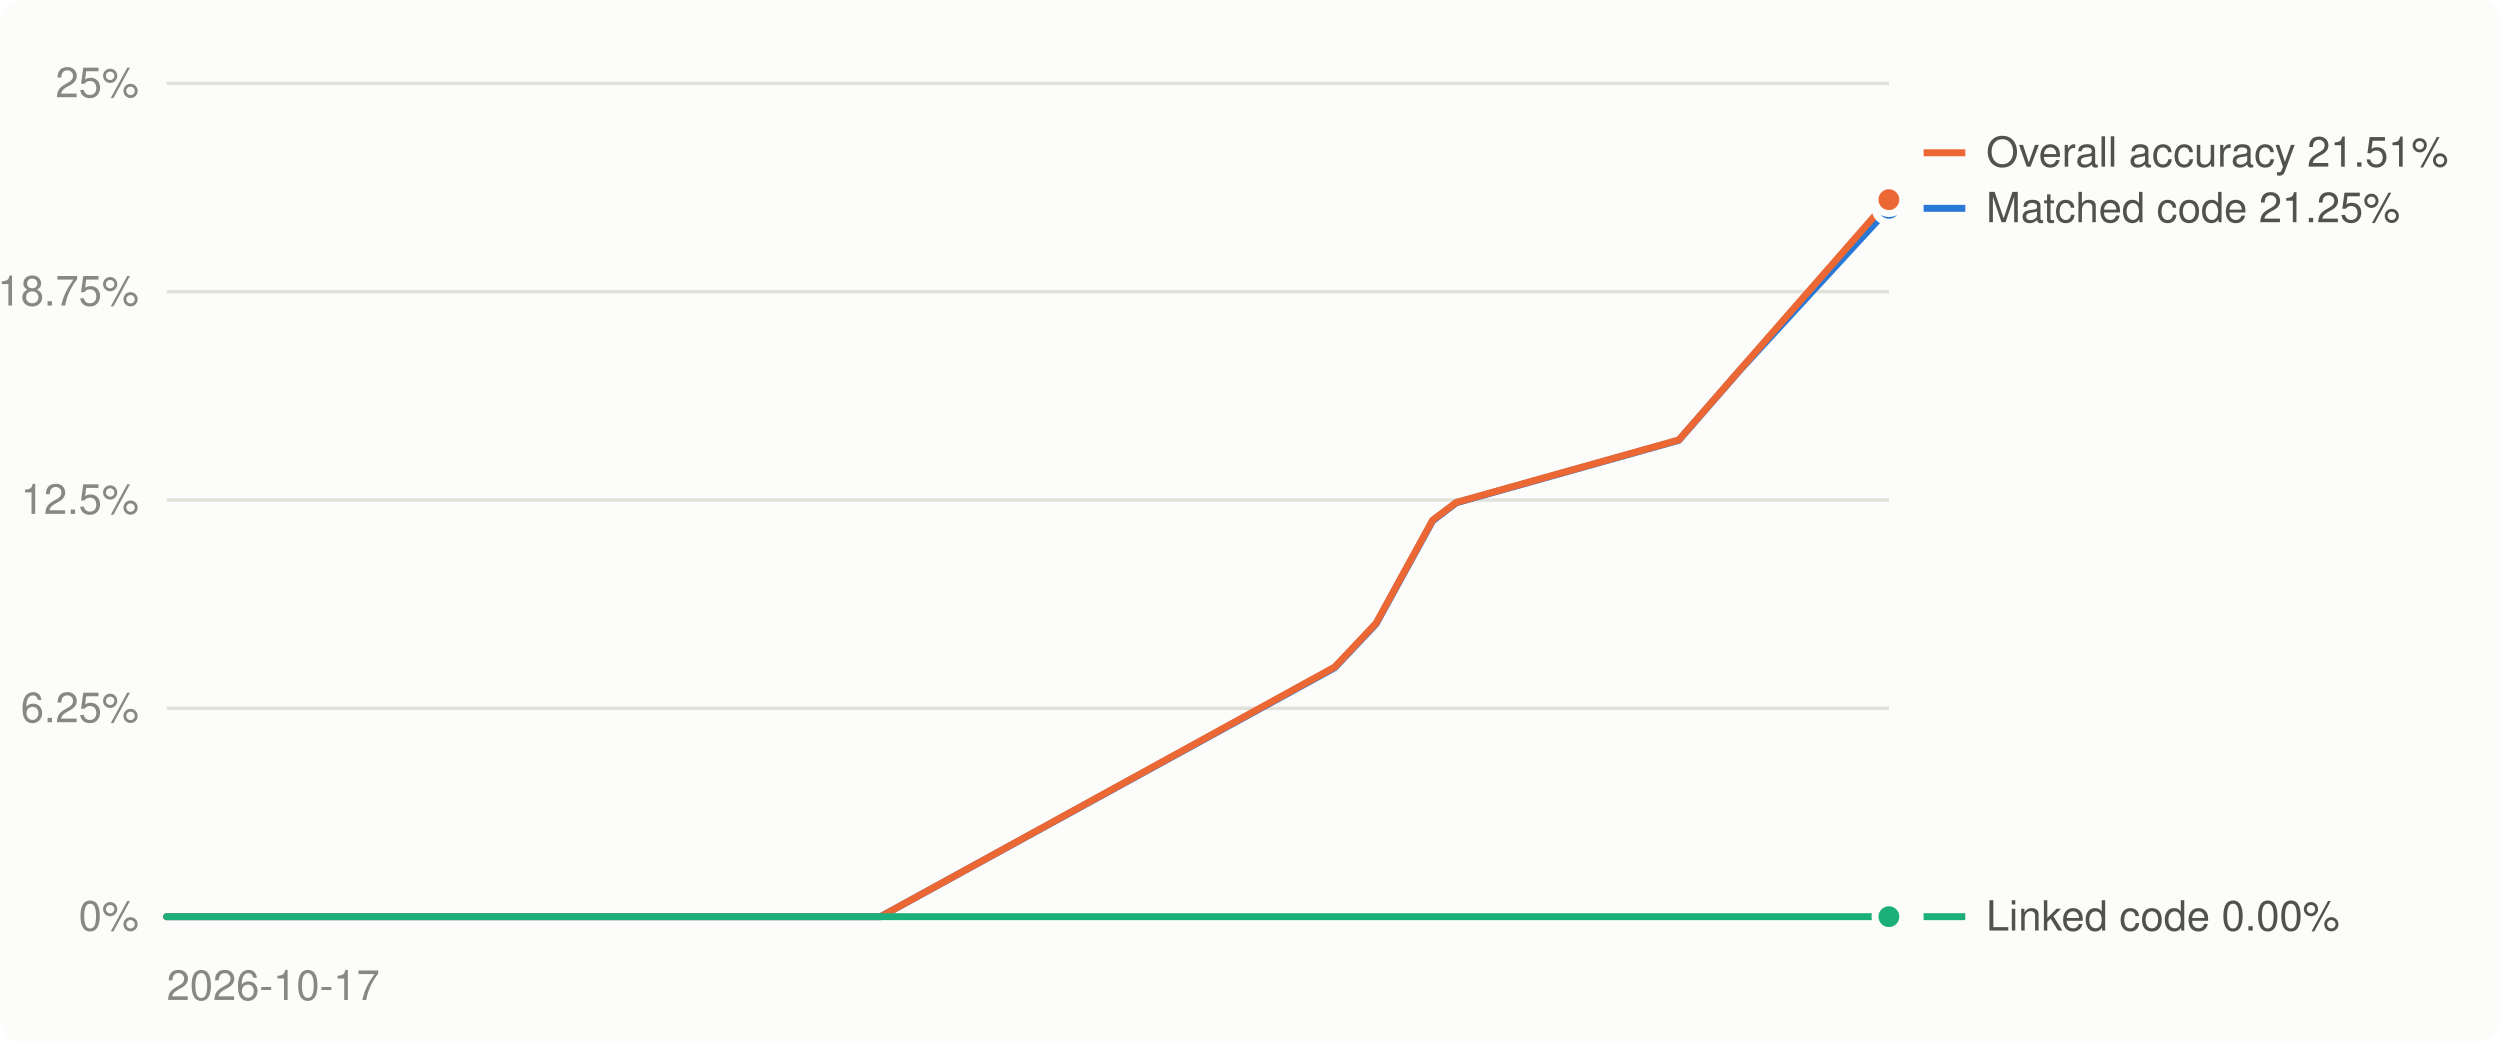
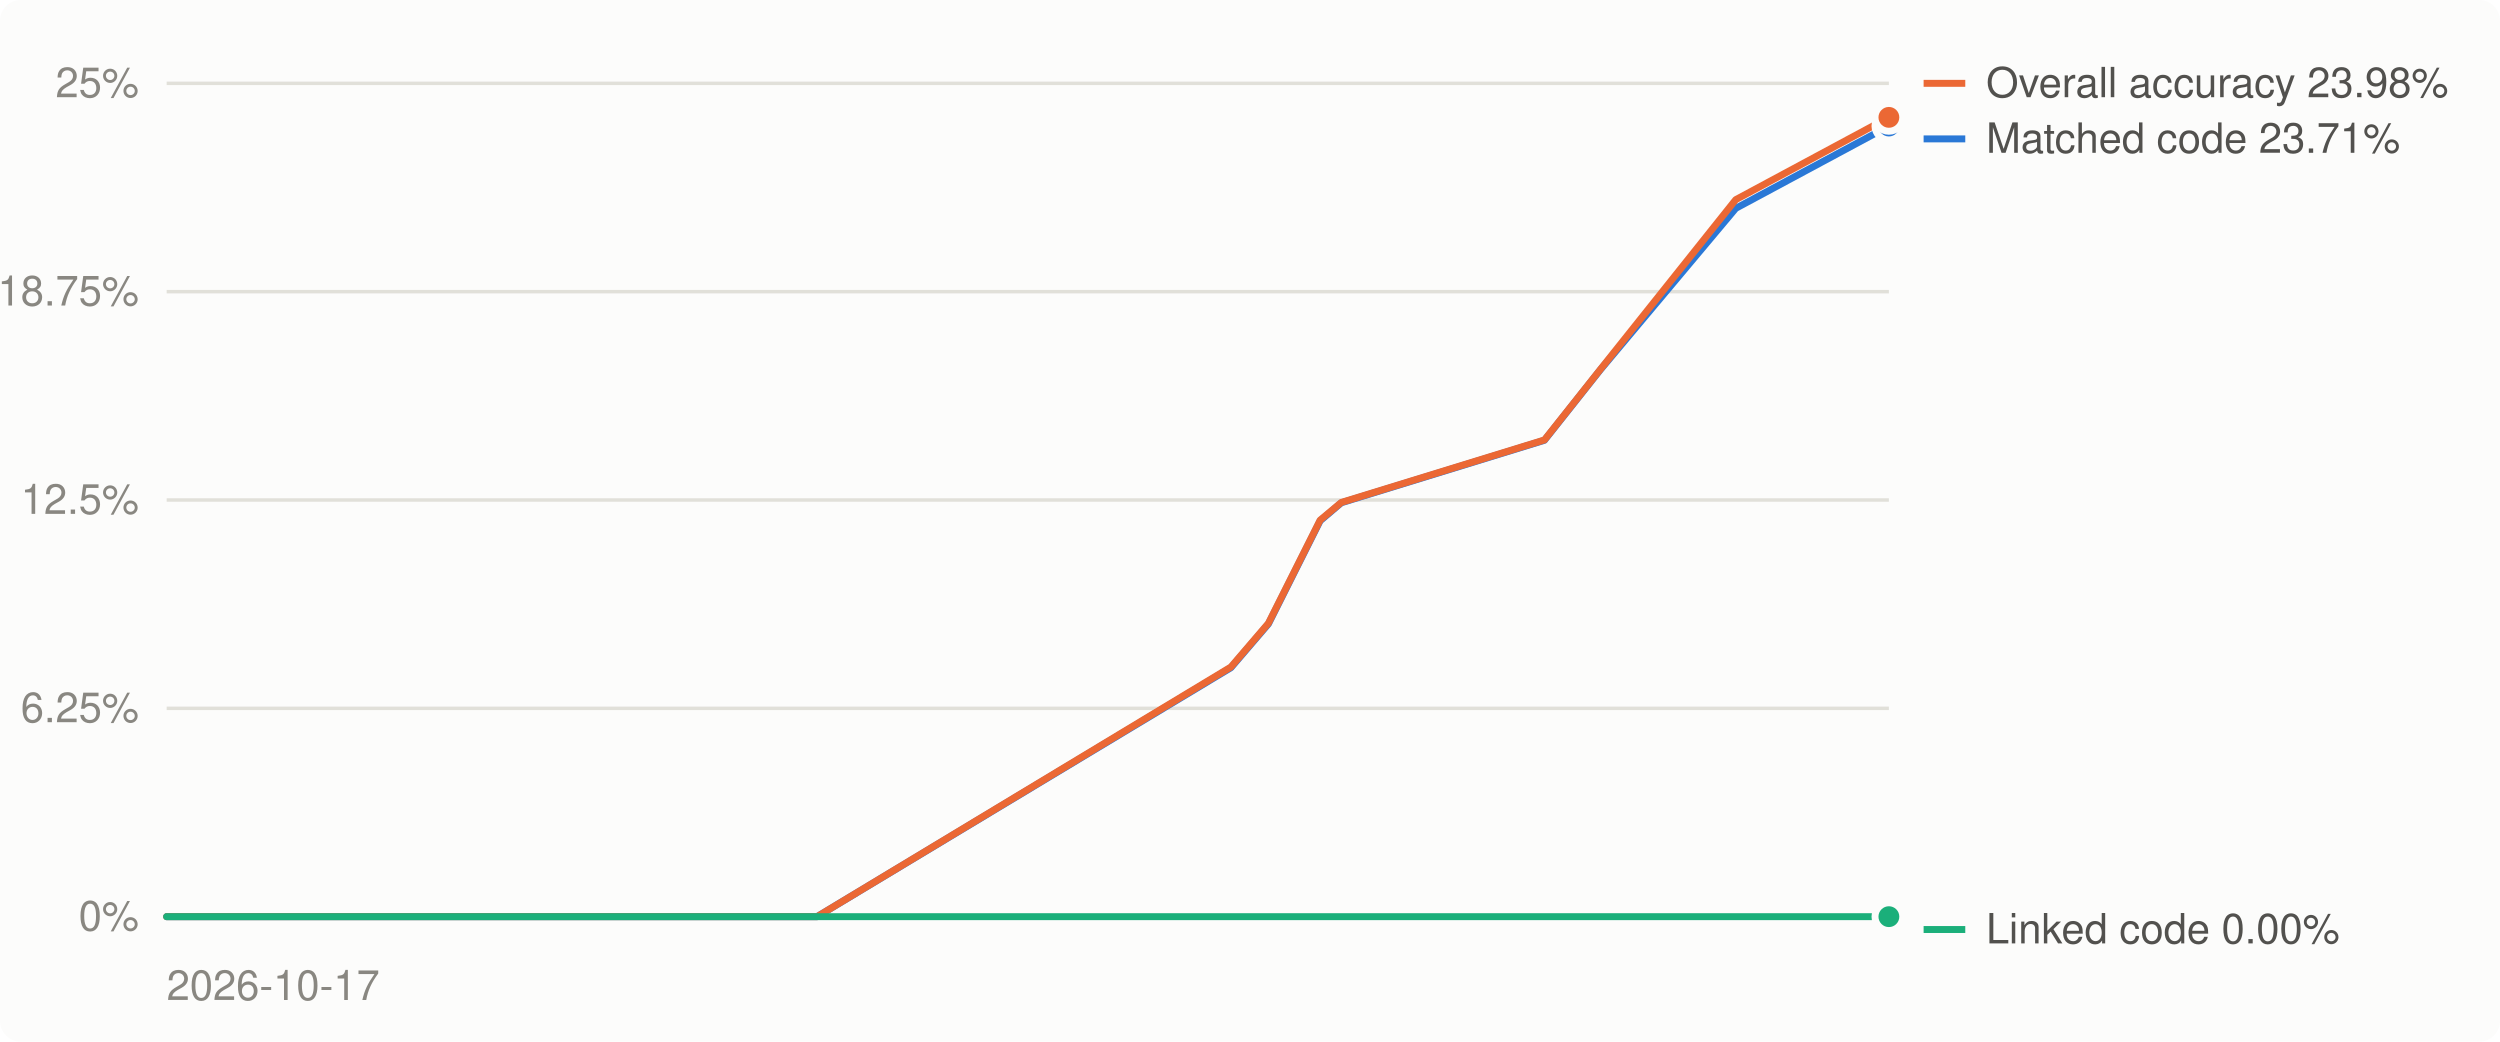
<svg xmlns="http://www.w3.org/2000/svg" viewBox="0 0 720 300" width="720" height="300" role="img" aria-label="Decompilation progress over time">
  <style>
.bg{fill:#fcfcfb}.grid{stroke:#e1e0d9}.muted{fill:#898781}.lbl{fill:#52514e}.ln0{stroke:#2a78d6}.dot0{fill:#2a78d6;stroke:#fcfcfb}.ln1{stroke:#eb6834}.dot1{fill:#eb6834;stroke:#fcfcfb}.ln2{stroke:#1baf7a}.dot2{fill:#1baf7a;stroke:#fcfcfb}
@media (prefers-color-scheme: dark){.bg{fill:#1a1a19}.grid{stroke:#2c2c2a}.muted{fill:#898781}.lbl{fill:#c3c2b7}.ln0{stroke:#3987e5}.dot0{fill:#3987e5;stroke:#1a1a19}.ln1{stroke:#d95926}.dot1{fill:#d95926;stroke:#1a1a19}.ln2{stroke:#199e70}.dot2{fill:#199e70;stroke:#1a1a19}}
text{font:12px -apple-system,BlinkMacSystemFont,'Segoe UI',Helvetica,Arial,sans-serif}
</style>
  <rect class="bg" width="720" height="300" rx="6" />
  <line x1="48" x2="544" y1="264.0" y2="264.0" class="grid" stroke-width="1" />
  <text x="40" y="268.0" class="muted" text-anchor="end">0%</text>
  <line x1="48" x2="544" y1="204.0" y2="204.0" class="grid" stroke-width="1" />
  <text x="40" y="208.0" class="muted" text-anchor="end">6.25%</text>
  <line x1="48" x2="544" y1="144.0" y2="144.0" class="grid" stroke-width="1" />
  <text x="40" y="148.0" class="muted" text-anchor="end">12.5%</text>
  <line x1="48" x2="544" y1="84.0" y2="84.0" class="grid" stroke-width="1" />
  <text x="40" y="88.0" class="muted" text-anchor="end">18.75%</text>
  <line x1="48" x2="544" y1="24.0" y2="24.0" class="grid" stroke-width="1" />
  <text x="40" y="28.0" class="muted" text-anchor="end">25%</text>
  <text class="muted" x="48.0" y="288" text-anchor="start">2026-10-17</text>
-   <polyline points="48.0,264.0 253.6,264.0 384.4,192.3 396.3,179.7 412.6,150.0 419.4,144.8 483.5,126.8 501.2,106.5 544.0,60.0" fill="none" class="ln0" stroke-width="2" stroke-linejoin="round" stroke-linecap="round" />
-   <polyline points="48.0,264.0 253.6,264.0 384.4,192.1 396.3,179.5 412.6,149.8 419.4,144.7 483.5,126.7 501.2,106.4 544.0,57.5" fill="none" class="ln1" stroke-width="2" stroke-linejoin="round" stroke-linecap="round" />
-   <polyline points="48.0,264.0 253.6,264.0 384.4,264.0 396.3,264.0 412.6,264.0 419.4,264.0 483.5,264.0 501.2,264.0 544.0,264.0" fill="none" class="ln2" stroke-width="2" stroke-linejoin="round" stroke-linecap="round" />
-   <circle cx="544.0" cy="60.0" r="4" class="dot0" stroke-width="2" />
-   <circle cx="544.0" cy="57.5" r="4" class="dot1" stroke-width="2" />
+   <polyline points="48.0,264.0 235.3,264.0 354.5,192.3 365.3,179.7 380.2,150.0 386.3,144.8 444.8,126.8 460.9,106.5 499.9,60.0 544.0,36.3" fill="none" class="ln0" stroke-width="2" stroke-linejoin="round" stroke-linecap="round" />
+   <polyline points="48.0,264.0 235.3,264.0 354.5,192.1 365.3,179.5 380.2,149.8 386.3,144.7 444.8,126.7 460.9,106.4 499.9,57.5 544.0,33.8" fill="none" class="ln1" stroke-width="2" stroke-linejoin="round" stroke-linecap="round" />
+   <polyline points="48.0,264.0 235.3,264.0 354.5,264.0 365.3,264.0 380.2,264.0 386.3,264.0 444.8,264.0 460.9,264.0 499.9,264.0 544.0,264.0" fill="none" class="ln2" stroke-width="2" stroke-linejoin="round" stroke-linecap="round" />
+   <circle cx="544.0" cy="36.3" r="4" class="dot0" stroke-width="2" />
+   <circle cx="544.0" cy="33.8" r="4" class="dot1" stroke-width="2" />
  <circle cx="544.0" cy="264.0" r="4" class="dot2" stroke-width="2" />
-   <line x1="554" x2="566" y1="264.0" y2="264.0" class="ln2" stroke-width="2" />
-   <text class="lbl" x="572" y="268.0">Linked code 0.00%</text>
-   <line x1="554" x2="566" y1="60.0" y2="60.0" class="ln0" stroke-width="2" />
-   <text class="lbl" x="572" y="64.0">Matched code 21.25%</text>
-   <line x1="554" x2="566" y1="44.0" y2="44.0" class="ln1" stroke-width="2" />
-   <text class="lbl" x="572" y="48.0">Overall accuracy 21.51%</text>
+   <line x1="554" x2="566" y1="267.7" y2="267.7" class="ln2" stroke-width="2" />
+   <text class="lbl" x="572" y="271.7">Linked code 0.00%</text>
+   <line x1="554" x2="566" y1="40.0" y2="40.0" class="ln0" stroke-width="2" />
+   <text class="lbl" x="572" y="44.0">Matched code 23.71%</text>
+   <line x1="554" x2="566" y1="24.0" y2="24.0" class="ln1" stroke-width="2" />
+   <text class="lbl" x="572" y="28.0">Overall accuracy 23.98%</text>
</svg>
